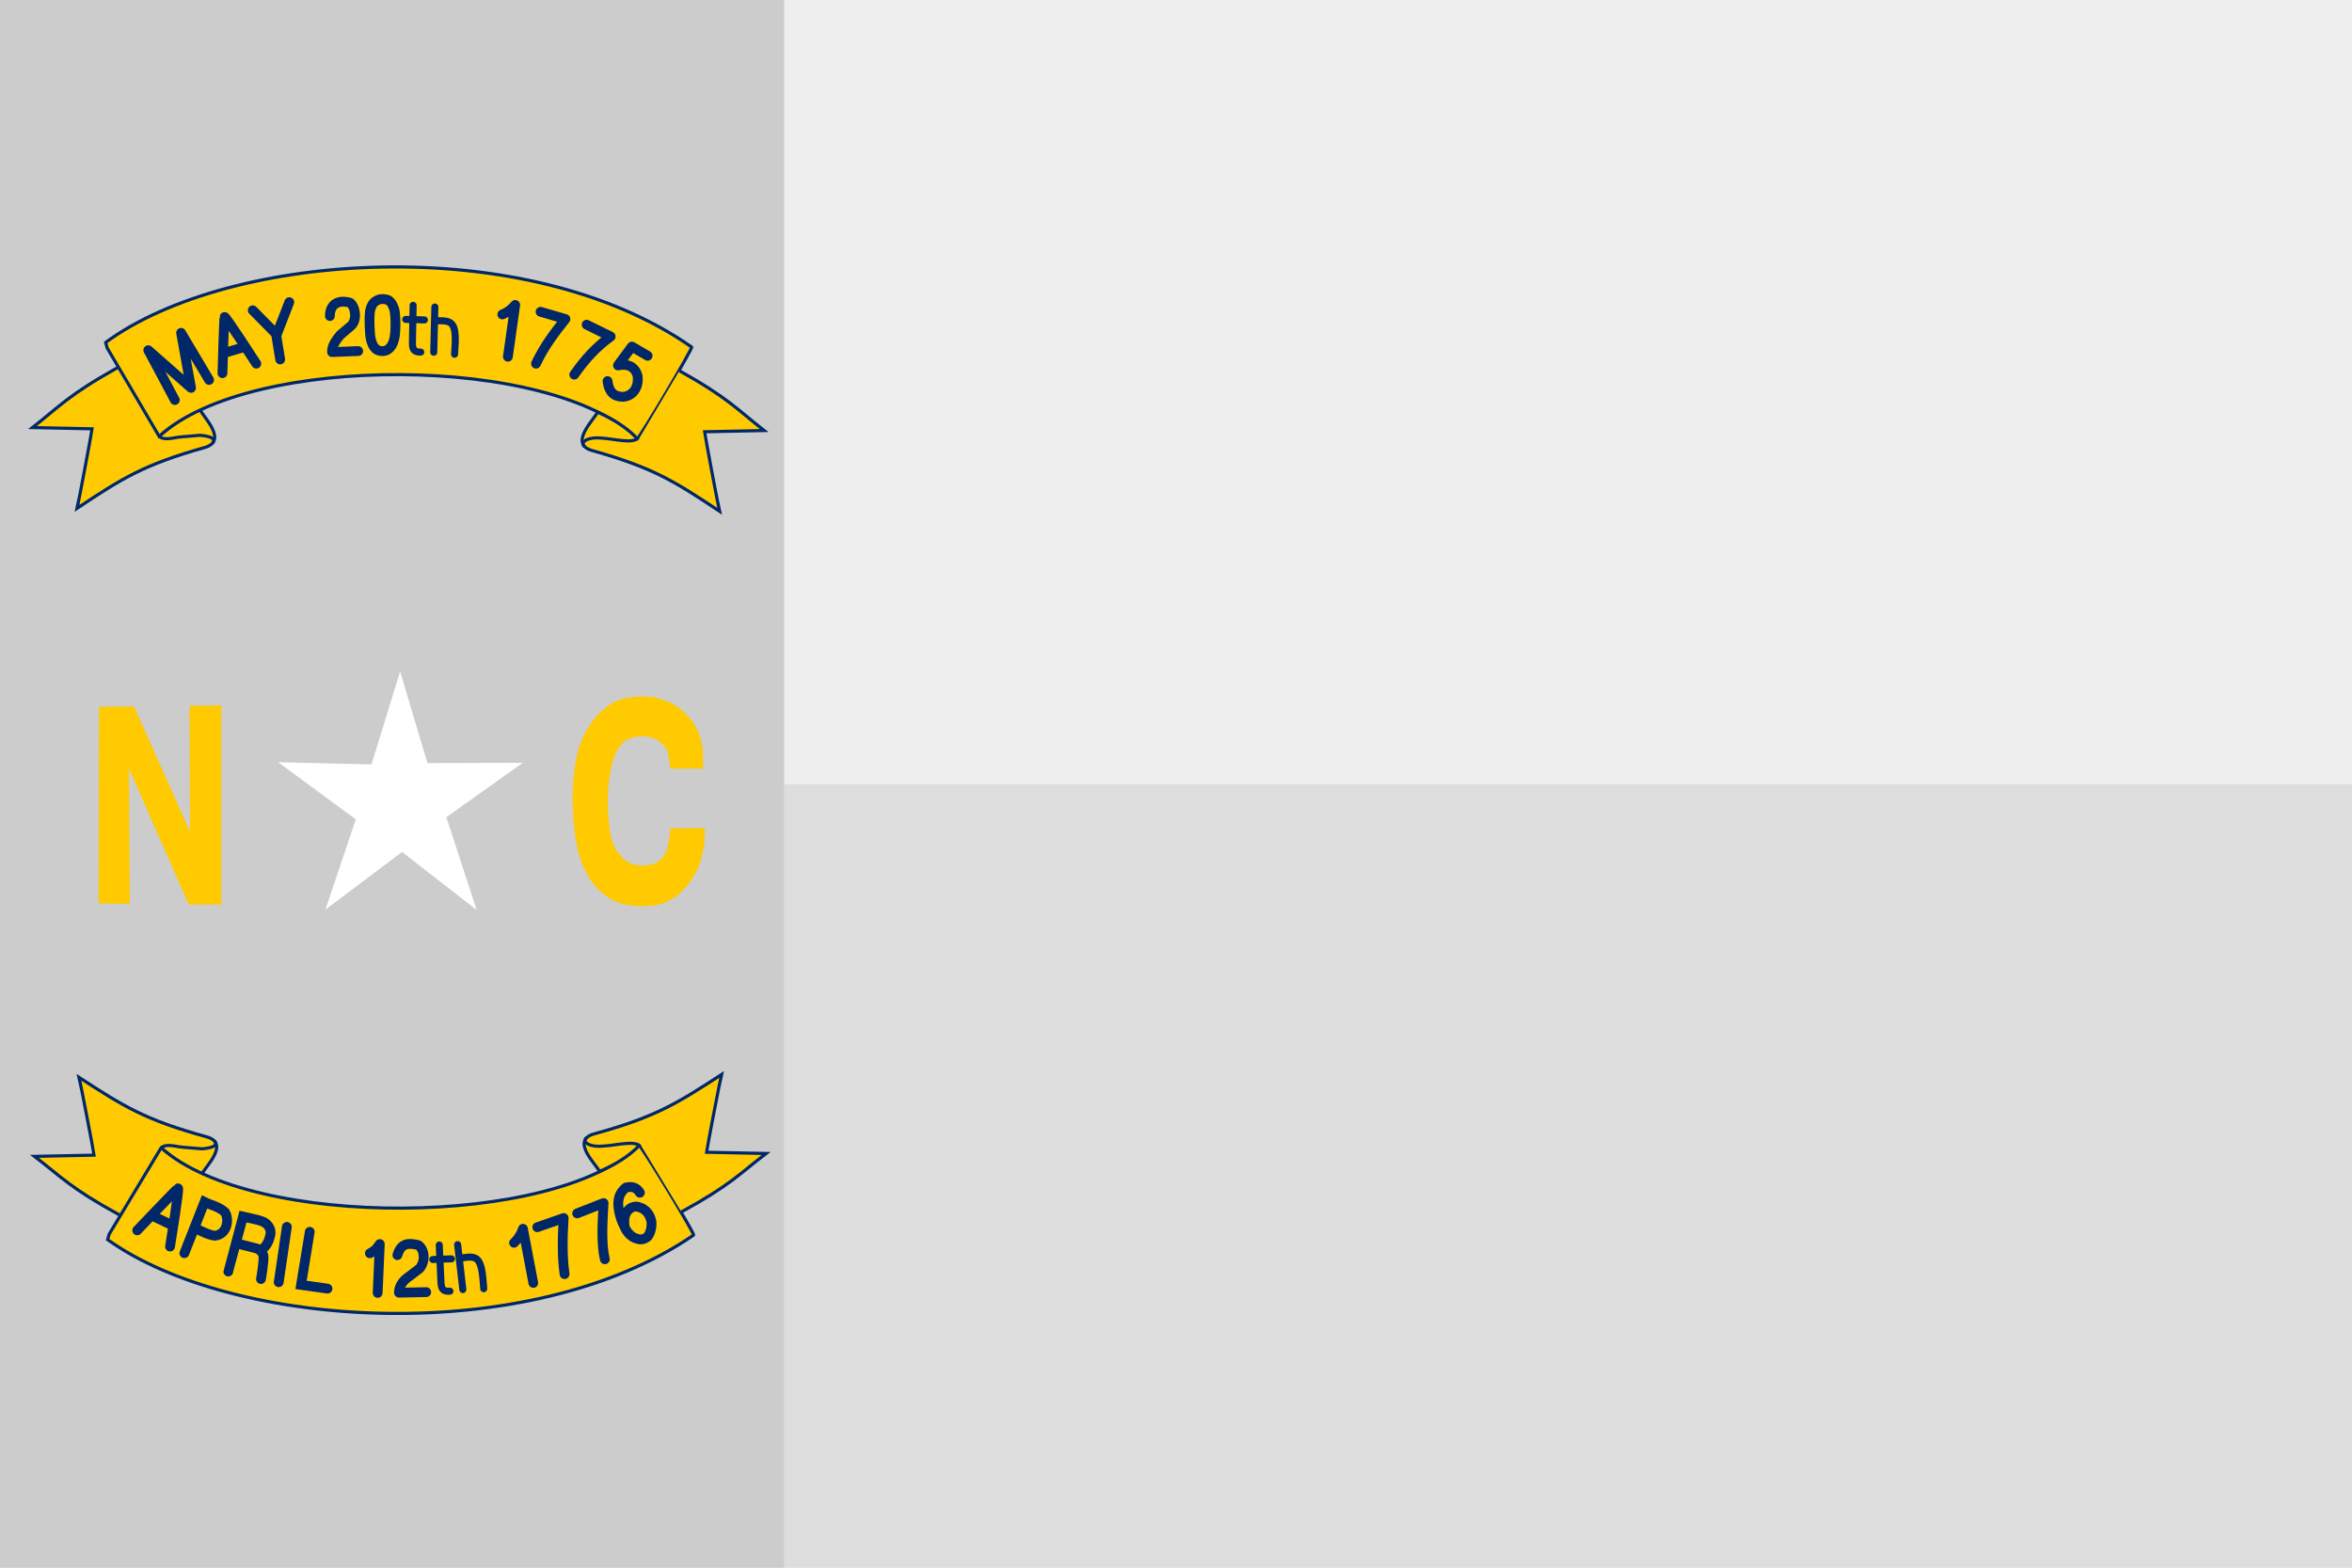
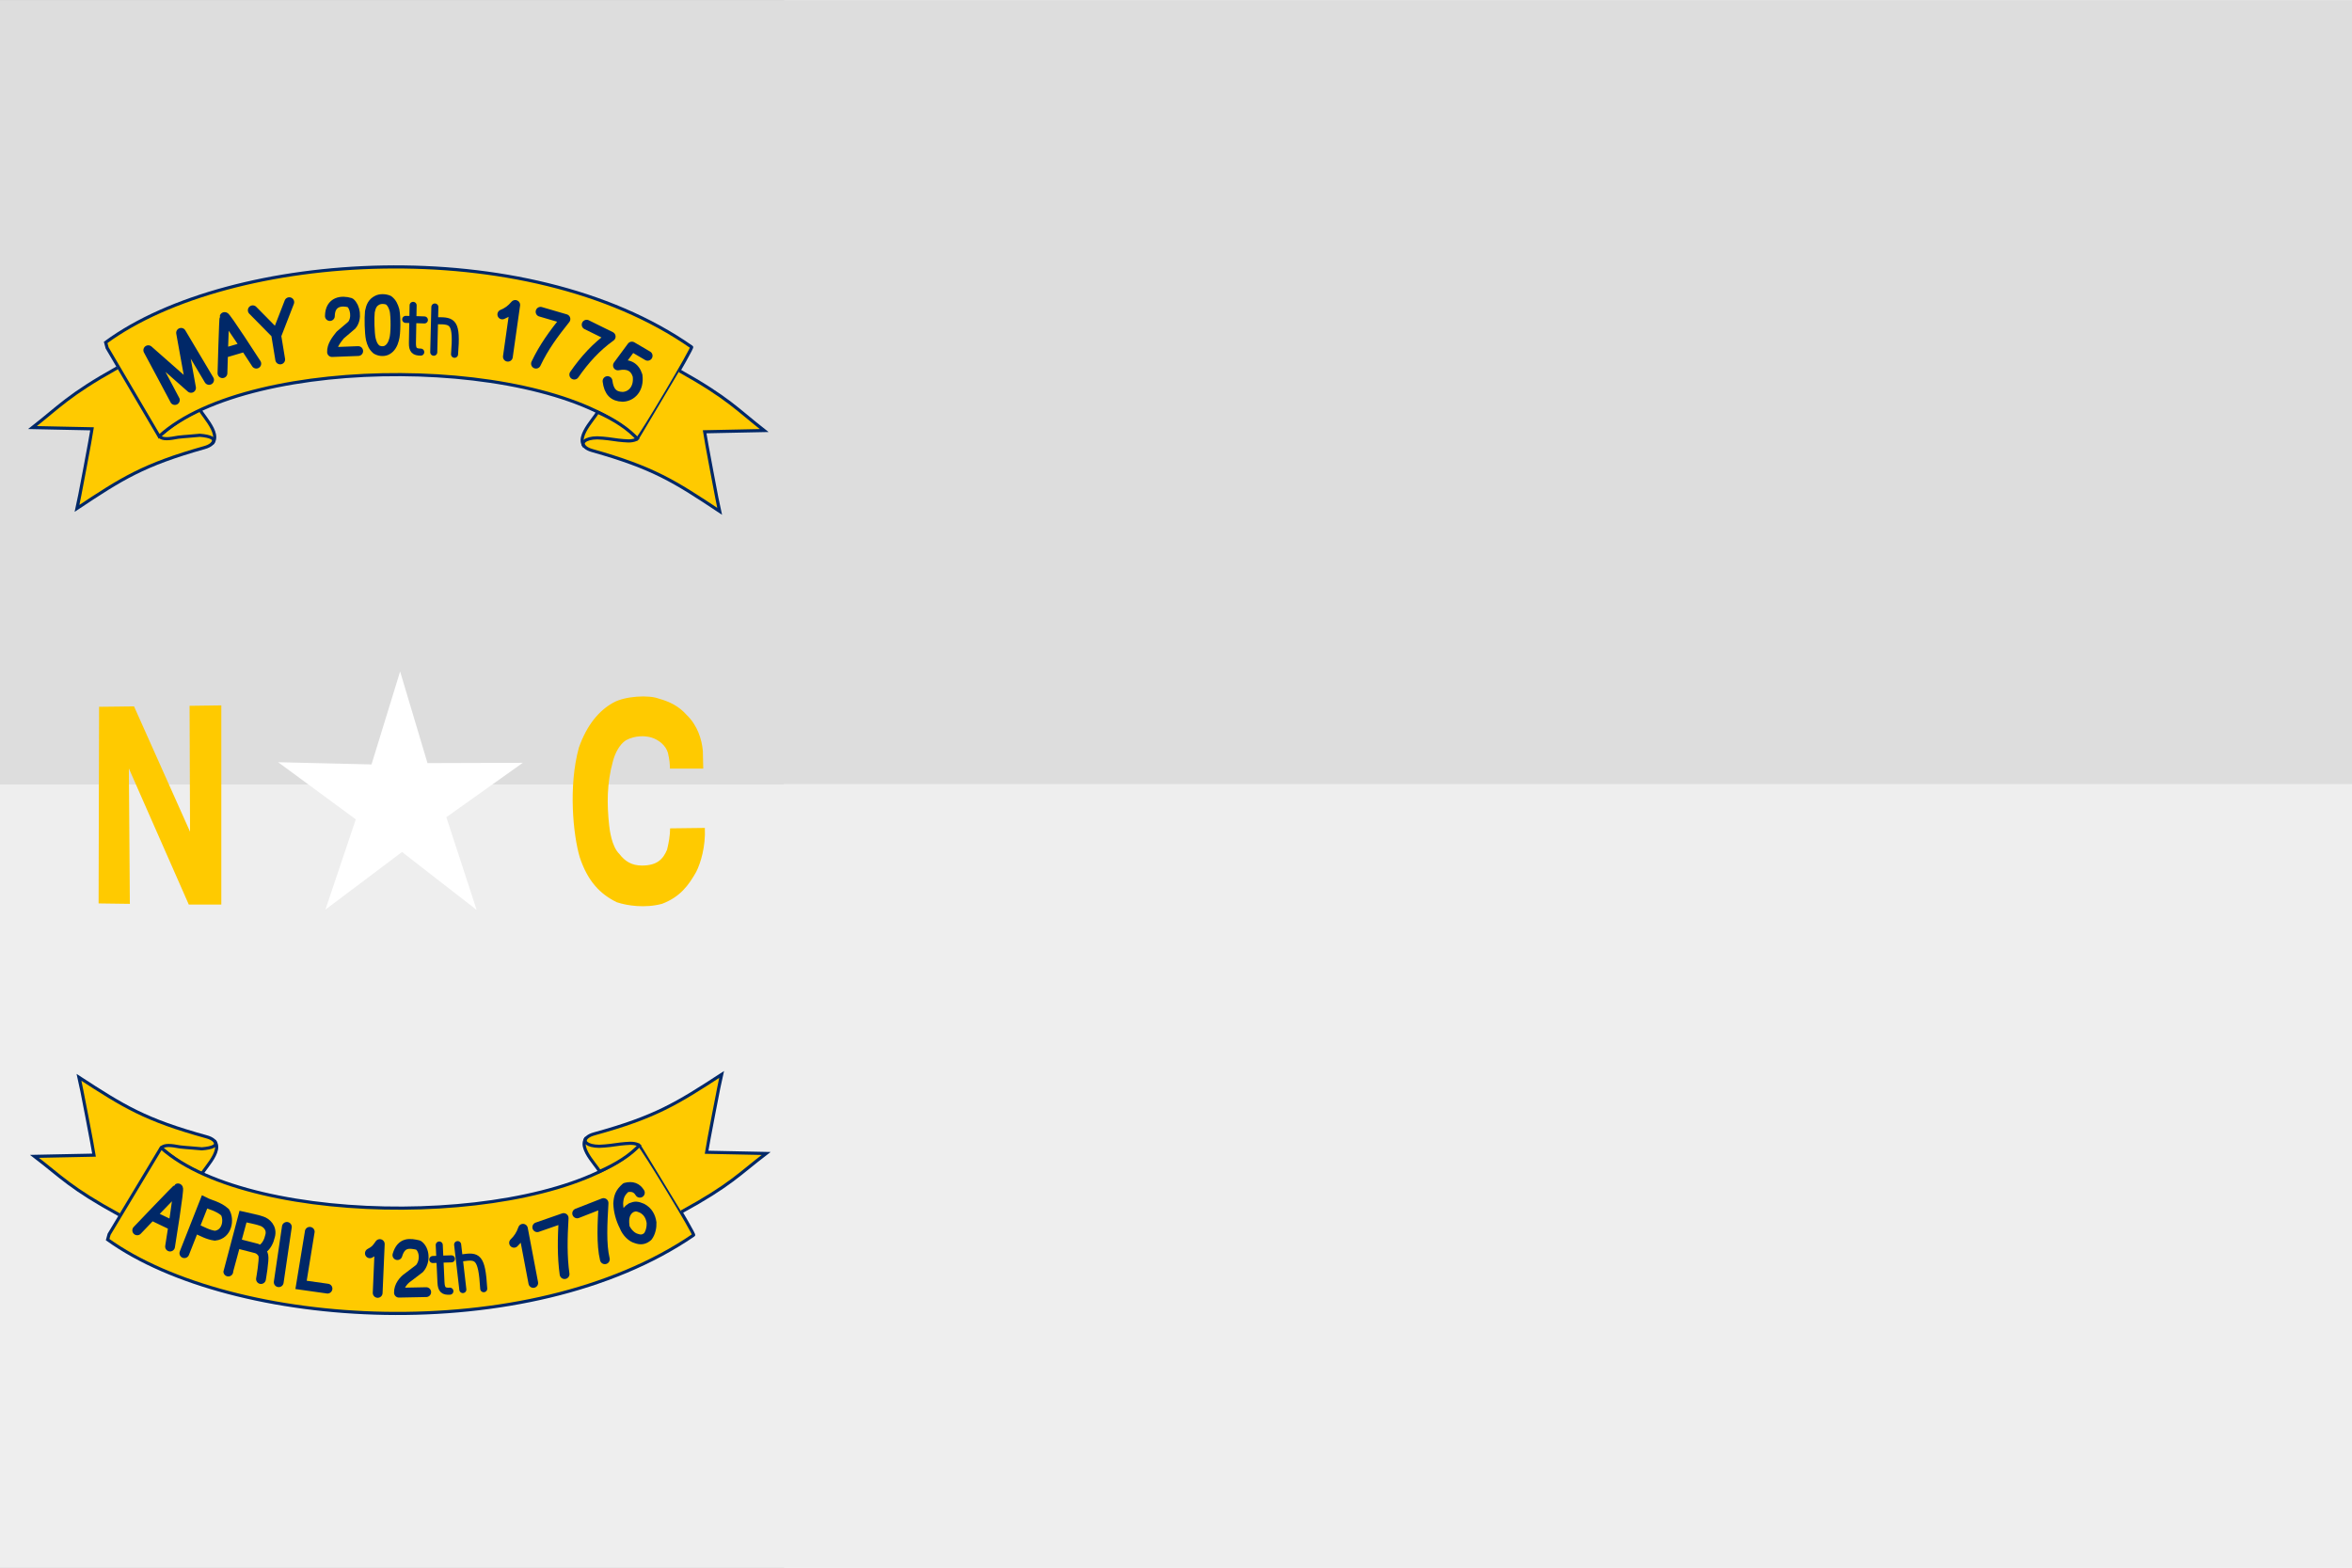
<svg xmlns="http://www.w3.org/2000/svg" width="750" height="500" fill="none" viewBox="0 0 750 500">
  <g id="north_carolina" clip-path="url(#clip0_969_6523)">
-     <path id="2" fill="#DDD" fill-rule="evenodd" d="M0 .047h750V500H0V.047Z" clip-rule="evenodd" />
-     <path id="1" fill="#EEE" fill-rule="evenodd" d="M0 .047h750v250.065H0V.047Z" clip-rule="evenodd" />
-     <path id="3" fill="#CCC" fill-rule="evenodd" d="M0 0h250.031v500H0V0Z" clip-rule="evenodd" />
+     <path id="1" fill="#CCC" fill-rule="evenodd" d="M0 0h250.031v500H0V0Z" clip-rule="evenodd" />
+     <path id="2" fill="#DDD" fill-rule="evenodd" d="M0 .047h750v250.065H0V.047Z" clip-rule="evenodd" />
+     <path id="3" fill="#EEE" fill-rule="evenodd" d="M0 250.112h750v249.888H0V250.112Z" clip-rule="evenodd" />
    <g id="Vector">
      <path fill="#FFCA00" fill-rule="evenodd" d="M37.395 117.305c-15.631 8.729-18.465 12.37-27.032 19.063l18.998.398c-.226 1.77-4.374 23.795-4.767 25.35 14.303-9.505 21.09-13.862 40.604-19.36 7.754-2.152-.61-10.03-1.417-12.126-5.301 2.393-9.377 5.234-13.285 8.716" clip-rule="evenodd" />
      <path stroke="#002868" d="M37.395 117.305c-15.631 8.729-18.465 12.37-27.032 19.063l18.998.398c-.226 1.77-4.374 23.795-4.767 25.35 14.303-9.505 21.09-13.862 40.604-19.36 7.754-2.152-.61-10.03-1.417-12.126-5.301 2.393-9.377 5.234-13.285 8.716" />
    </g>
    <path id="Vector_2" fill="#FFCA00" fill-rule="evenodd" stroke="#002868" d="M50.749 139.162c29.139-26.694 125.557-26.056 152.412.824.866-.311 18.24-29.62 17.373-29.31-52.724-36.934-147.195-30.607-186.845-1.458l.47 1.74 16.59 28.204Z" clip-rule="evenodd" />
    <path id="Vector_3" stroke="#002868" stroke-linecap="round" stroke-linejoin="round" stroke-width="3.125" d="M55.757 127.585c-.145-.381-8.472-15.89-8.472-15.89l13.63 12.013-3.171-17.552 8.927 15.019m38.522-20.377c.06-4.742 3.86-5.061 6.475-4.24 1.534 1.17 2.34 4.983.5 7.157l-3.692 3.147c-1.276 1.596-2.69 3.418-2.598 5.425l8.342-.319m6.115-16.234c-1.523.745-2.036 1.922-2.39 3.666-.227 2.006-.125 6.748.285 8.708.365 1.46.728 2.417 1.824 3.374 1.276.73 2.69.593 3.465.092 1.048-.593 1.778-1.824 2.143-3.284.592-1.869.547-7.34.136-9.346-.38-1.337-.851-2.4-1.915-3.192-1.277-.547-2.773-.428-3.548-.018Z" />
    <path id="Vector_4" stroke="#002868" stroke-linecap="round" stroke-linejoin="round" stroke-width="3.125" d="M160.176 100.288c1.588-.663 2.795-1.475 4.119-3.03l-2.344 16.511" />
    <path id="Vector_5" stroke="#002868" stroke-linecap="round" stroke-linejoin="round" stroke-width="3.125" d="M172.375 99.438c.19.072 7.93 2.321 7.93 2.321-3.774 4.716-6.868 8.904-9.39 14.228" />
    <path id="Vector_6" stroke="#002868" stroke-linecap="round" stroke-linejoin="round" stroke-width="3.125" d="m187.066 103.555 7.672 3.784c-4.555 3.256-8.3 7.352-11.615 12.143" />
    <path id="Vector_7" stroke="#002868" stroke-linecap="round" stroke-linejoin="round" stroke-width="3.125" d="m206.517 113.477-5.025-2.946-4.444 6.018c3.192-.63 5.337.335 6.255 3.232.563 4.267-1.994 6.703-4.758 6.779-2.908-.066-4.41-1.664-4.819-5.015" />
    <path id="Vector_8" stroke="#002868" stroke-linecap="round" stroke-linejoin="round" stroke-width="3.125" d="M70.938 119.023s.485-17.925.667-17.905c.079-.726 10.121 14.861 10.121 14.861m-10.46-3.341 6.824-2.008" />
    <path id="Vector_9" fill="#FFCA00" fill-rule="evenodd" d="m31.439 288.14 9.968.134-.315-43.188L60.2 288.502l10.373-.001v-63.524l-10.125.136.154 40.163-17.86-39.983-11.15.135-.153 62.712Z" clip-rule="evenodd" />
    <path id="Vector_10" fill="#FFCA00" fill-rule="evenodd" d="M213.631 245.13h10.617l-.128-5.597c-.3-3.616-1.667-8.197-5.234-11.585-2.374-2.642-5.185-4.135-8.83-5.131-3.095-1.215-10.674-.857-14.52 1.295-4.55 2.54-8.391 7.07-10.956 14.37-3.364 12.291-1.844 27.682.288 34.925 2.538 7.676 6.52 11.773 11.82 14.357 3.299 1.108 9.054 1.954 14.439.495 5.866-2.219 8.548-6.07 10.877-10.18 1.415-2.78 3.038-8.111 2.755-14.02l-11.078.135c.008 2.162-.43 4.658-.98 6.82-1.254 3.022-3.19 5.045-8.002 5.044-3.226-.003-5.406-1.331-7.211-3.712-2.437-2.352-3.075-7.617-3.238-9.106-.734-6.72-.755-13.375 1.182-20.387.738-2.834 2.205-5.455 4.123-6.732 3.11-1.685 6.327-1.435 8.146-.904 2.388.738 4.591 2.522 5.28 4.886.534 2.222.619 3.573.65 5.027Z" clip-rule="evenodd" />
    <path id="Vector_11" fill="#fff" fill-rule="evenodd" d="m151.997 290.223-23.8-18.495-24.425 18.38 9.679-28.785-24.764-18.222 29.78.705 9.122-29.642 8.726 29.22 30.401-.097-24.387 17.354 9.668 29.582Z" clip-rule="evenodd" />
    <path id="Vector_12" stroke="#002868" d="M50.831 139.181c1.05 1.072 3.12.806 5.98.264 2.283-.276 4.885-.38 6.932-.617 3.388.277 5.33 1.07 3.937 2.677" />
    <g id="Vector_13">
      <path fill="#FFCA00" fill-rule="evenodd" d="M216.645 118.25c15.63 8.73 18.465 12.37 27.032 19.064l-18.998.397c.226 1.77 4.373 23.796 4.767 25.35-14.303-9.504-21.09-13.861-40.604-19.359-7.754-2.153.89-10.17 1.696-12.266 5.302 2.393 9.798 5.234 13.006 8.855" clip-rule="evenodd" />
      <path stroke="#002868" d="M216.645 118.25c15.63 8.73 18.465 12.37 27.032 19.064l-18.998.397c.226 1.77 4.373 23.796 4.767 25.35-14.303-9.504-21.09-13.861-40.604-19.359-7.754-2.153.89-10.17 1.696-12.266 5.302 2.393 9.798 5.234 13.006 8.855" />
    </g>
    <path id="Vector_14" stroke="#002868" d="M202.985 140.12c-1.755.81-3.566.452-5.758.263-2.079-.302-4.438-.657-6.774-.735-3.915.027-5.33 1.661-4.094 2.796" />
    <path id="Vector_15" stroke="#002868" stroke-linecap="round" stroke-linejoin="round" stroke-width="2.25" d="M129.374 101.867c3.026.055 5.953.174 5.953.174" />
    <path id="Vector_16" stroke="#002868" stroke-linecap="round" stroke-linejoin="round" stroke-width="2.25" d="m138.667 97.914-.353 14.423m6.63.653c.845-10.352-.51-10.72-5.51-10.698" />
    <path id="Vector_17" stroke="#002868" stroke-linecap="round" stroke-linejoin="round" stroke-width="2.25" d="m131.734 97.39-.222 11.99c-.033 2.274.675 2.922 2.654 2.922" />
    <path id="Vector_18" stroke="#002868" stroke-linecap="round" stroke-linejoin="round" stroke-width="3.125" d="m80.6 98.959 7.412 7.518 1.338 8.164m2.898-18.266-4.06 10.462" />
    <g id="Vector_19">
      <path fill="#FFCA00" fill-rule="evenodd" d="M38.025 387.451c-15.631-8.535-18.465-12.095-27.032-18.64l18.998-.39c-.226-1.73-4.374-23.268-4.767-24.788 14.303 9.294 21.09 13.555 40.604 18.93 7.753 2.106-.61 9.81-1.417 11.858-5.301-2.34-9.378-5.118-13.285-8.522" clip-rule="evenodd" />
      <path stroke="#002868" d="M38.025 387.451c-15.631-8.535-18.465-12.095-27.032-18.64l18.998-.39c-.226-1.73-4.374-23.268-4.767-24.788 14.303 9.294 21.09 13.555 40.604 18.93 7.753 2.106-.61 9.81-1.417 11.858-5.301-2.34-9.378-5.118-13.285-8.522" />
    </g>
    <path id="Vector_20" fill="#FFCA00" fill-rule="evenodd" stroke="#002868" d="M51.38 366.08c29.138 26.103 125.556 25.479 152.41-.807.867.305 18.24 28.966 17.374 28.661-52.724 36.118-147.195 29.93-186.845 1.427l.47-1.701 16.59-27.58Z" clip-rule="evenodd" />
    <path id="Vector_21" stroke="#002868" d="M51.46 366.062c1.049-1.049 3.12-.788 5.98-.258 2.284.27 4.886.372 6.933.603 3.388-.27 5.33-1.046 3.937-2.618" />
    <g id="Vector_22">
      <path fill="#FFCA00" fill-rule="evenodd" d="M217.274 386.53c15.63-8.536 18.465-12.095 27.032-18.641l-18.998-.389c.226-1.73 4.373-23.269 4.767-24.789-14.303 9.294-21.09 13.555-40.604 18.93-7.754 2.106.89 9.946 1.696 11.995 5.302-2.34 9.798-5.118 13.006-8.659" clip-rule="evenodd" />
      <path stroke="#002868" d="M217.274 386.53c15.63-8.536 18.465-12.095 27.032-18.641l-18.998-.389c.226-1.73 4.373-23.269 4.767-24.789-14.303 9.294-21.09 13.555-40.604 18.93-7.754 2.106.89 9.946 1.696 11.995 5.302-2.34 9.798-5.118 13.006-8.659" />
    </g>
    <path id="Vector_23" stroke="#002868" d="M203.615 365.14c-1.755-.793-3.566-.442-5.758-.258-2.079.296-4.439.643-6.774.72-3.915-.027-5.33-1.625-4.094-2.735" />
    <path id="Vector_24" stroke="#002868" stroke-linecap="round" stroke-linejoin="round" stroke-width="3.125" d="M126.723 400.309c1.256-4.308 4.116-3.78 6.667-3.19 2.048 1.405 2.341 5.235.385 7.464l-3.59 2.734c-1.518 1.008-3.025 2.879-2.968 4.97l8.694-.172" />
    <path id="Vector_25" stroke="#002868" stroke-linecap="round" stroke-linejoin="round" stroke-width="3.125" d="M117.945 399.728c1.575-.856 1.953-1.195 3.16-2.947l-.674 15.576" />
    <path id="Vector_26" stroke="#002868" stroke-linecap="round" stroke-width="3.125" d="M98.77 392.875c-.002.095-2.65 16.27-2.763 16.93l8.423 1.191" />
    <path id="Vector_27" stroke="#002868" stroke-linecap="round" stroke-linejoin="round" stroke-width="3.125" d="m88.88 408.948 2.593-17.643" />
    <path id="Vector_28" stroke="#002868" stroke-linecap="round" stroke-width="3.125" d="m58.79 399.691 6.426-16.316c1.925.965 4.405 1.346 6.544 3.254 1.389 2.309.749 7.045-3.23 7.494-2.193-.292-4.025-1.354-5.948-2.225" />
    <path id="Vector_29" stroke="#002868" stroke-linecap="round" stroke-linejoin="round" stroke-width="3.084" d="M163.908 396.393c1.271-1.235 2.136-2.48 2.862-4.51l3.286 17.318" />
    <path id="Vector_30" stroke="#002868" stroke-linecap="round" stroke-linejoin="round" stroke-width="3.125" d="M171.324 391.407c.205-.053 8.411-2.923 8.411-2.923-.377 6.28-.494 12.308.291 17.882" />
    <path id="Vector_31" stroke="#002868" stroke-linecap="round" stroke-linejoin="round" stroke-width="3.125" d="m184.045 386.997 8.414-3.294c-.362 6.368-.756 13.148.414 17.925" />
    <path id="Vector_32" stroke="#002868" stroke-linecap="round" stroke-linejoin="round" stroke-width="3.125" d="M204.037 380.408c-.96-1.59-2.43-2.175-4.494-1.632-1.914 1.68-2.27 3.004-2.405 5.047.078 2.531.775 5.03 1.925 7.264.788 2.083 2.493 3.57 3.778 3.896 1.454.536 2.543.4 3.71-.61.89-1.122 1.294-3.007 1.212-4.427-.277-1.885-1.128-3.593-3.05-4.593-1.487-.61-2.101-.734-3.444-.163-2.04 1.204-2.41 3.435-2.107 5.709" />
    <path id="Vector_33" stroke="#002868" stroke-linecap="round" stroke-linejoin="round" stroke-width="2.25" d="M138.002 401.71c3.023-.14 5.952-.21 5.952-.21" />
    <path id="Vector_34" stroke="#002868" stroke-linecap="round" stroke-linejoin="round" stroke-width="2.25" d="m140.068 397.086.552 11.978c.114 2.272.862 2.873 2.837 2.745" />
    <path id="Vector_35" stroke="#002868" stroke-linecap="round" stroke-linejoin="round" stroke-width="2.25" d="m145.93 396.961 1.661 14.331m6.658-.276c-.607-10.369-2-10.546-6.948-9.826" />
    <path id="Vector_36" stroke="#002868" stroke-linecap="round" stroke-linejoin="round" stroke-width="3.125" d="M43.758 392.408s12.875-13.532 13.001-13.39c.567-.507-2.53 18.558-2.53 18.558m-5.764-9.88 6.68 3.205" />
    <path id="Vector_37" stroke="#002868" stroke-linecap="round" stroke-width="3.125" d="M72.802 405.545c-.002-.095 4.686-17.506 4.686-17.506 2.008.487 4.106.782 6.023 1.463 1.342.44 3.38 2.099 2.592 4.779-.37 1.625-1.125 3.07-2.275 3.953" />
    <path id="Vector_38" stroke="#002868" stroke-linecap="round" stroke-linejoin="round" stroke-width="3.125" d="m75.424 396.547 6.408 1.643c1.726.621 2.144 2.131 2.147 2.226.32 1.417-.76 7.525-.76 7.525" />
  </g>
  <defs>
    <clipPath id="clip0_969_6523">
      <path fill="#fff" d="M0 0h750v500H0z" />
    </clipPath>
  </defs>
</svg>
